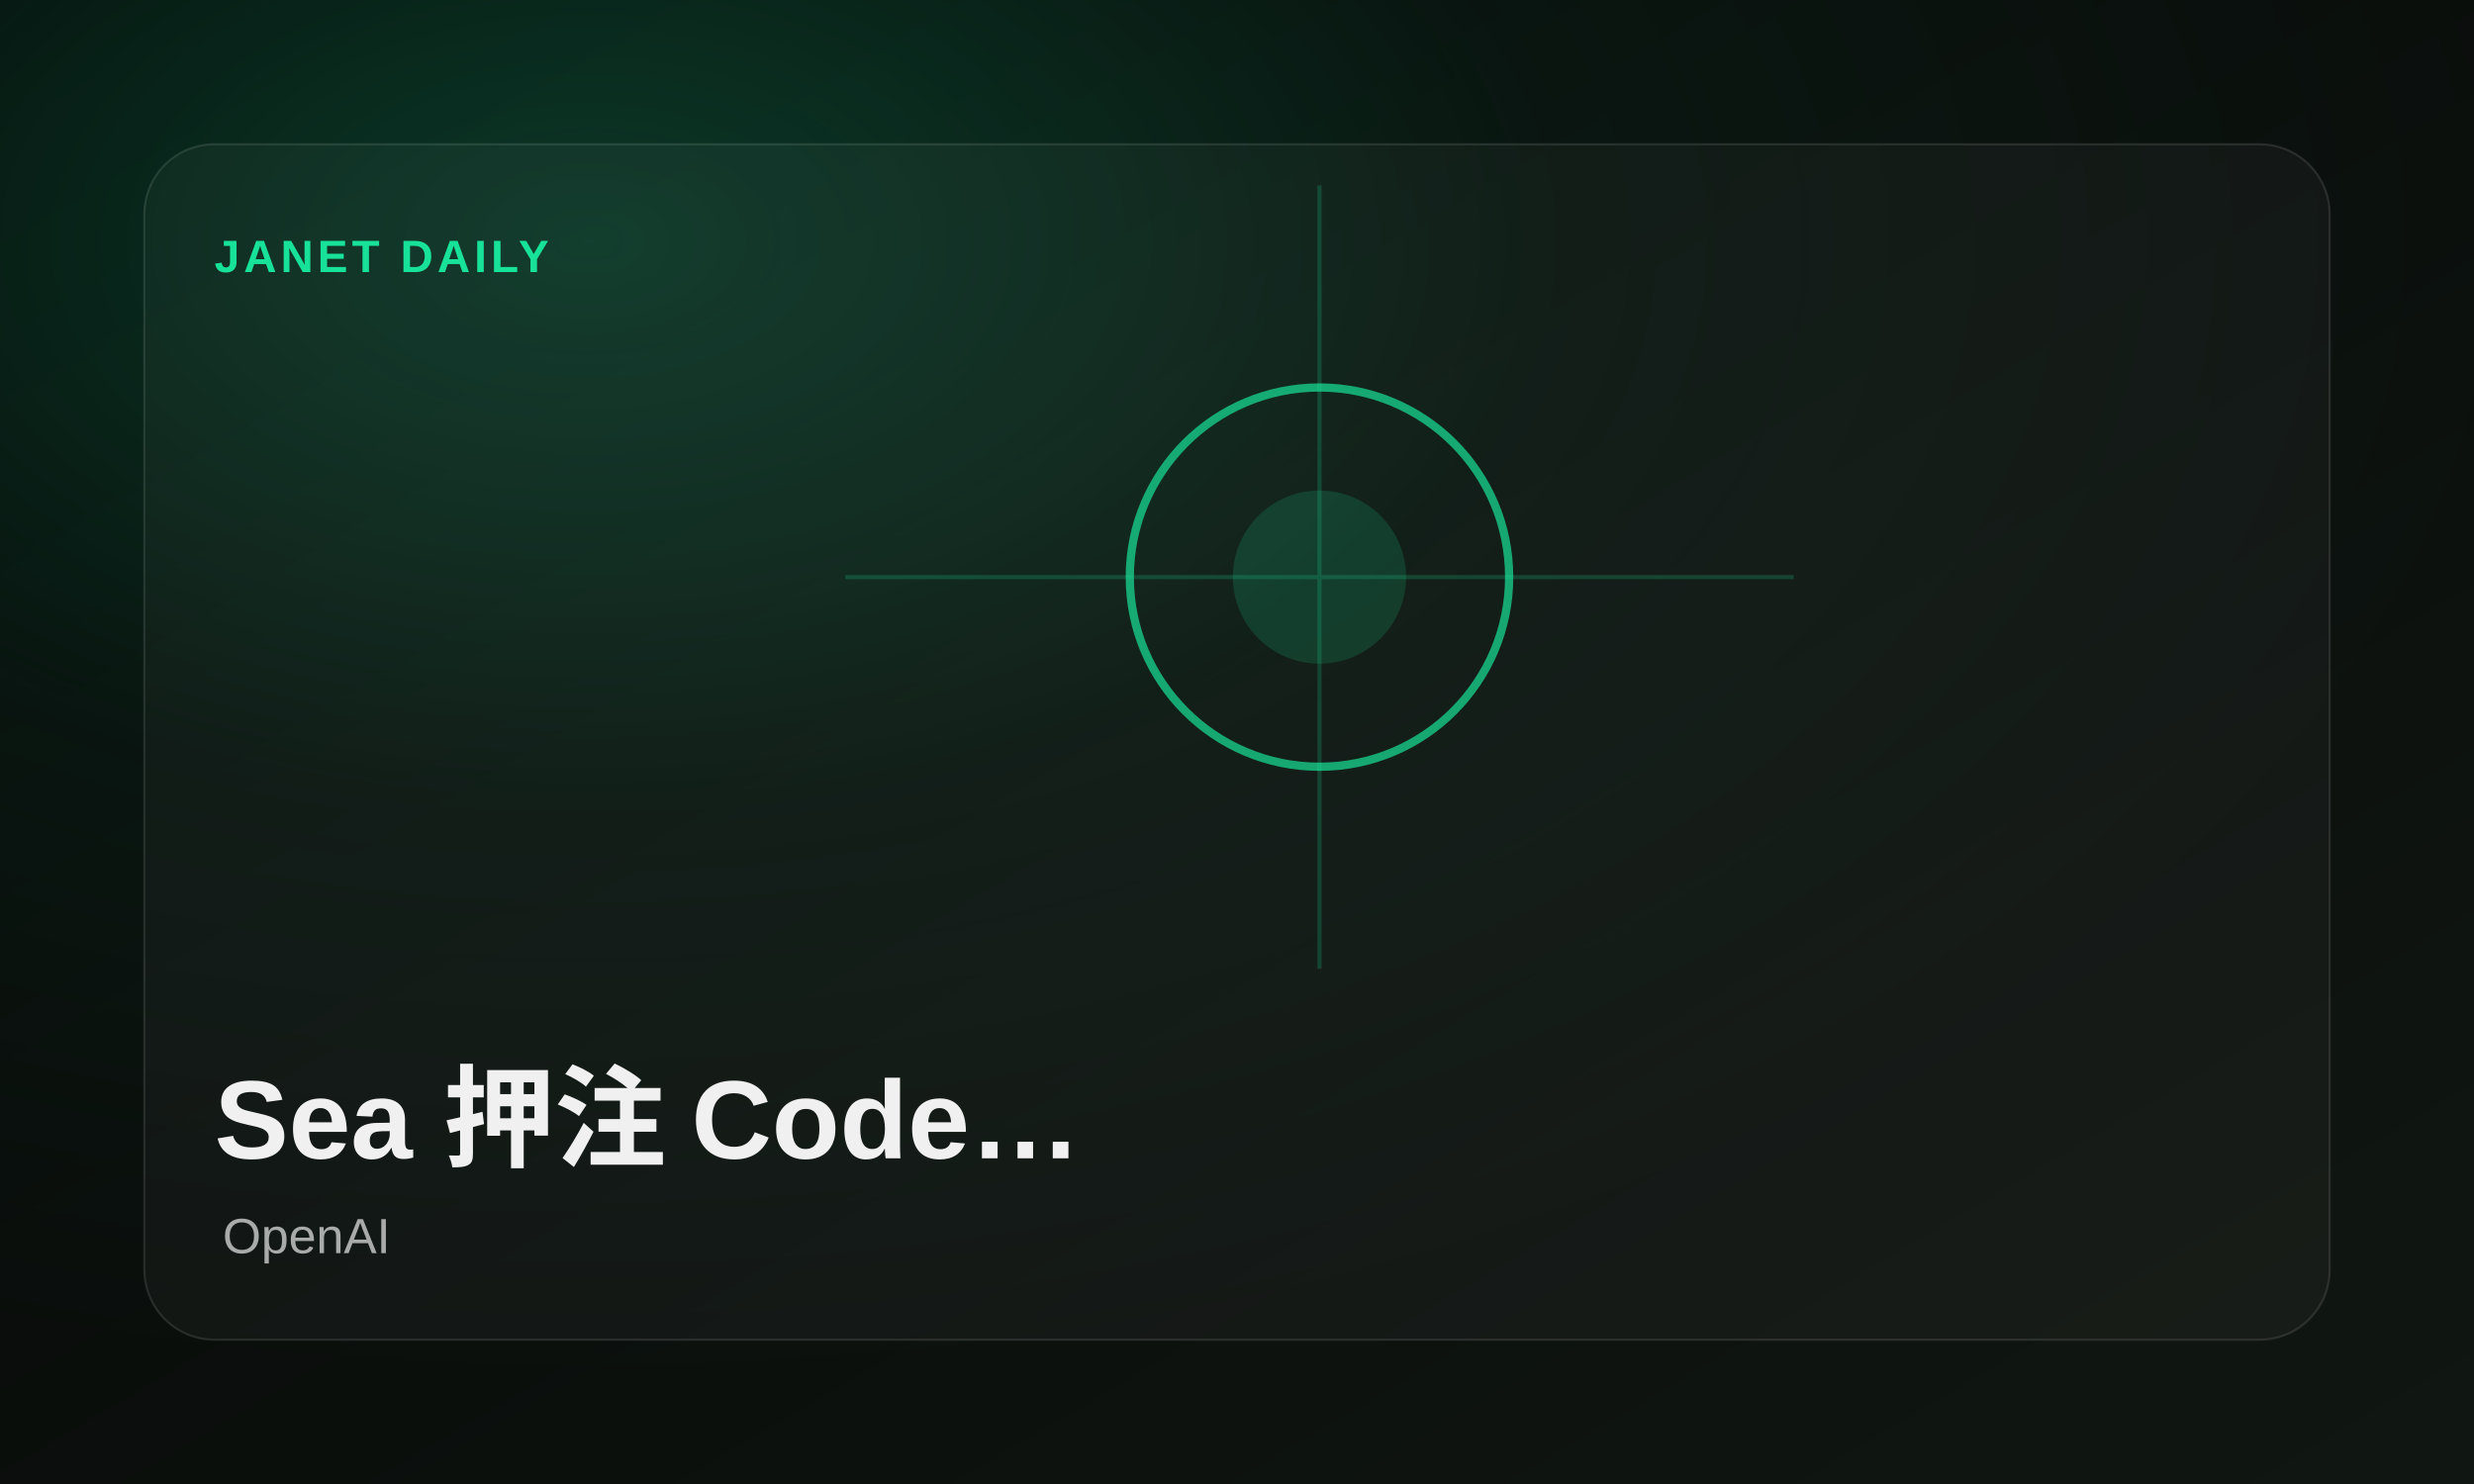
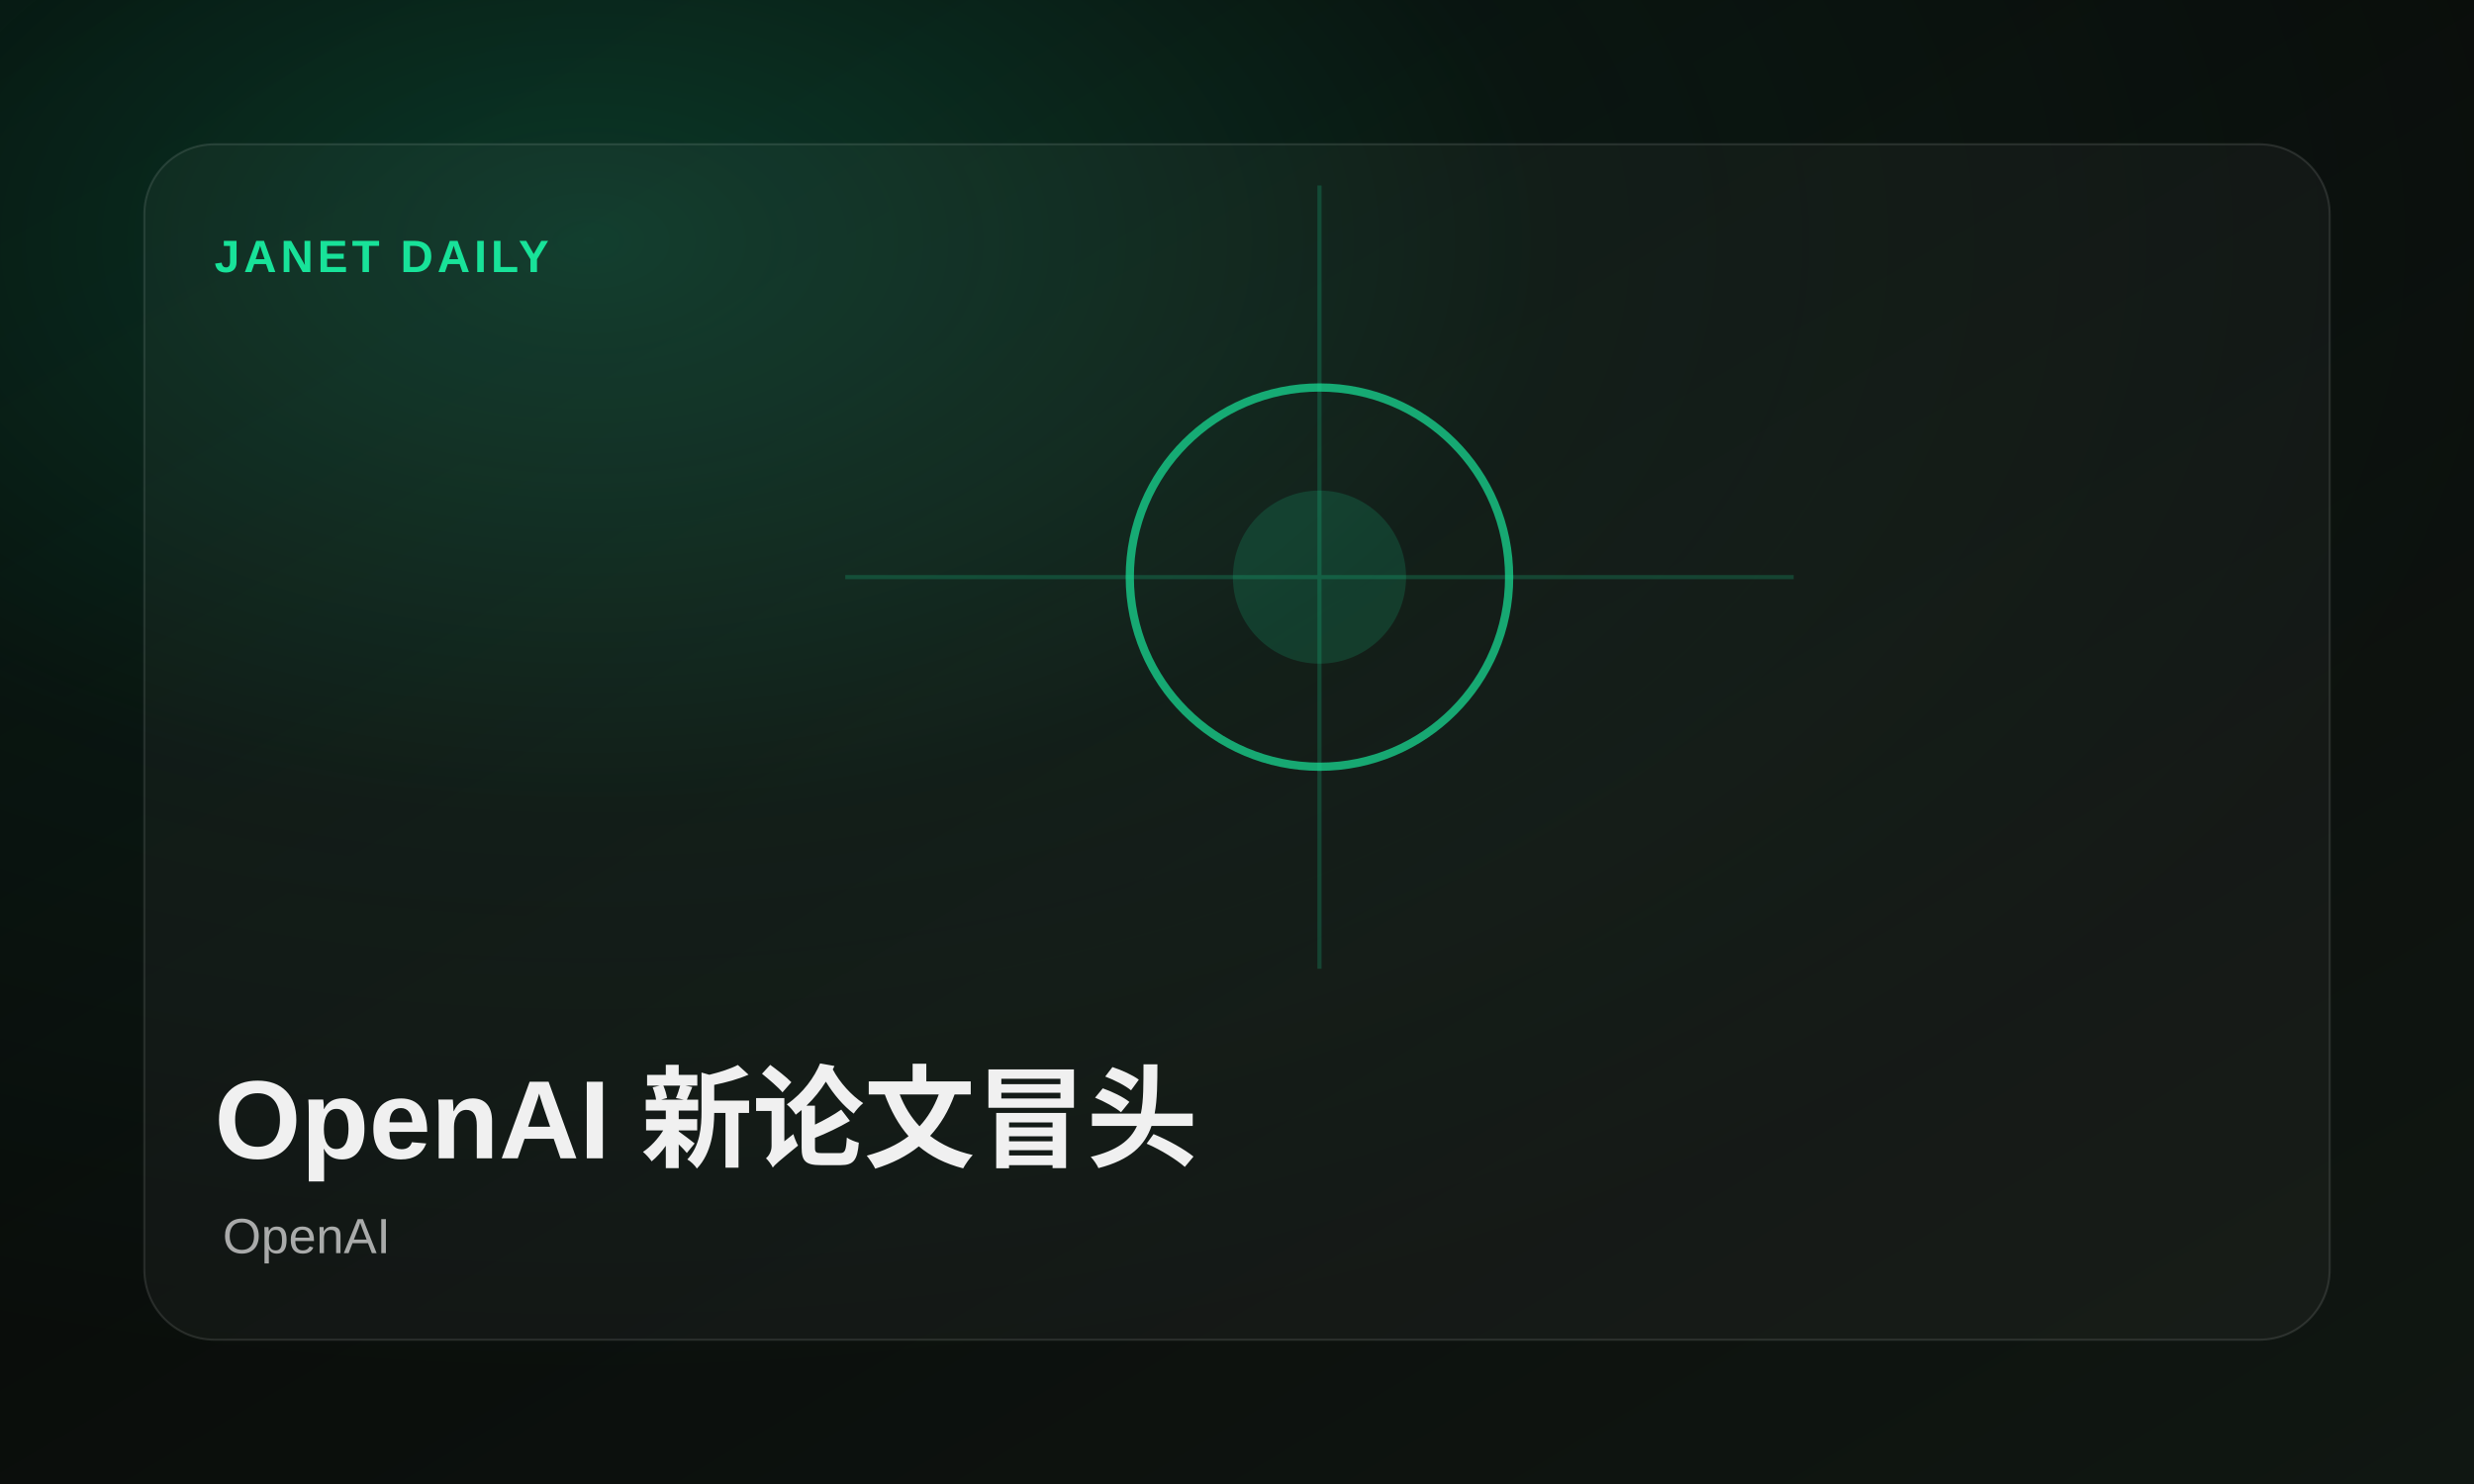
- <svg xmlns="http://www.w3.org/2000/svg" viewBox="0 0 1200 720" width="1200" height="720" role="img" aria-label="Sea 押注 Codex，软件开发开始代理化">
+ <svg xmlns="http://www.w3.org/2000/svg" viewBox="0 0 1200 720" width="1200" height="720" role="img" aria-label="OpenAI 新论文冒头，先看能否复现">
  <defs>
    <linearGradient id="bg" x1="0" x2="1" y1="0" y2="1">
      <stop offset="0" stop-color="#050505" />
      <stop offset="1" stop-color="#101712" />
    </linearGradient>
    <radialGradient id="glow" cx="24%" cy="16%" r="78%">
      <stop offset="0" stop-color="#18e299" stop-opacity=".22" />
      <stop offset=".5" stop-color="#18e299" stop-opacity=".05" />
      <stop offset="1" stop-color="#18e299" stop-opacity="0" />
    </radialGradient>
  </defs>
  <rect width="1200" height="720" fill="url(#bg)" />
  <rect width="1200" height="720" fill="url(#glow)" />
  <rect x="70" y="70" width="1060" height="580" rx="34" fill="rgba(255,255,255,.035)" stroke="rgba(255,255,255,.11)" />
  <circle cx="640" cy="280" r="92" fill="none" stroke="#18e299" stroke-width="4" opacity=".7" />
  <circle cx="640" cy="280" r="42" fill="#18e299" opacity=".16" />
  <path d="M410 280h460M640 90v380" stroke="#18e299" stroke-width="2" opacity=".2" />
  <text x="104" y="132" fill="#18e299" font-family="Arial, Helvetica, sans-serif" font-size="22" font-weight="700" letter-spacing="2">JANET DAILY</text>
-   <text x="104" y="562" fill="#f0f0f0" font-family="Arial, Helvetica, sans-serif" font-size="54" font-weight="700">Sea 押注 Code…</text>
+   <text x="104" y="562" fill="#f0f0f0" font-family="Arial, Helvetica, sans-serif" font-size="54" font-weight="700">OpenAI 新论文冒头</text>
  <text x="108" y="608" fill="rgba(240,240,240,.68)" font-family="Arial, Helvetica, sans-serif" font-size="24">OpenAI</text>
</svg>
